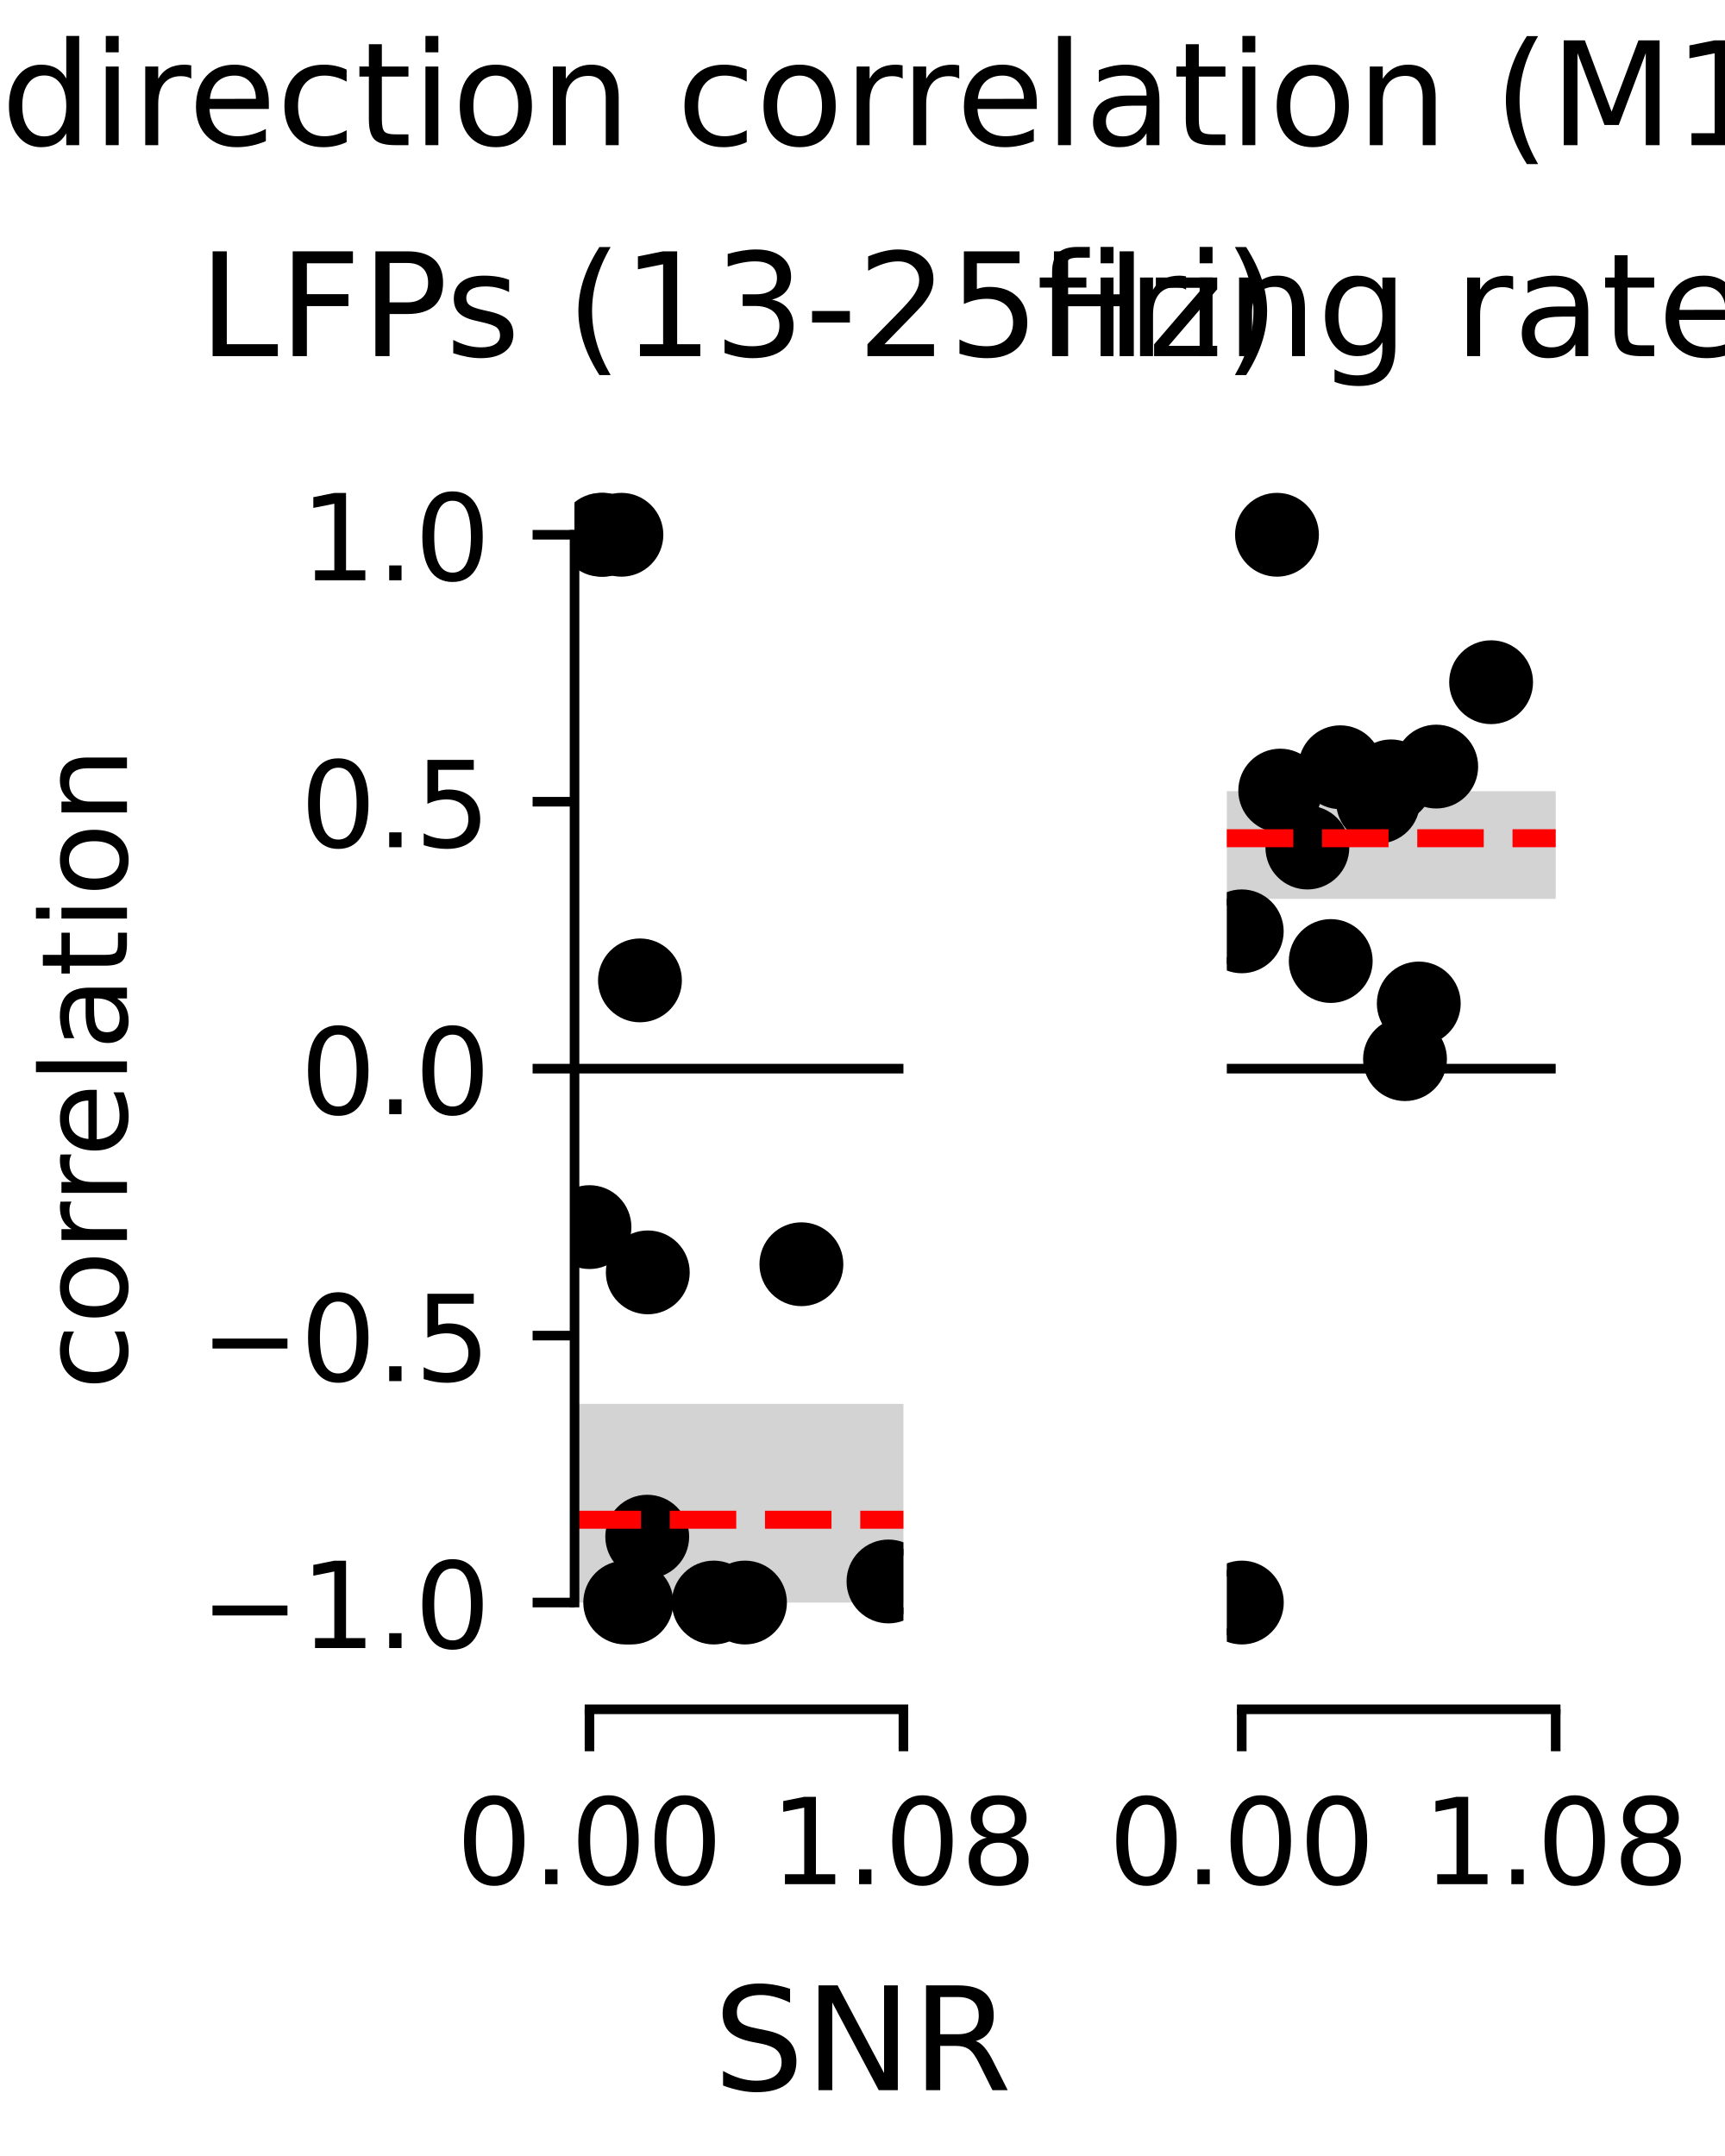
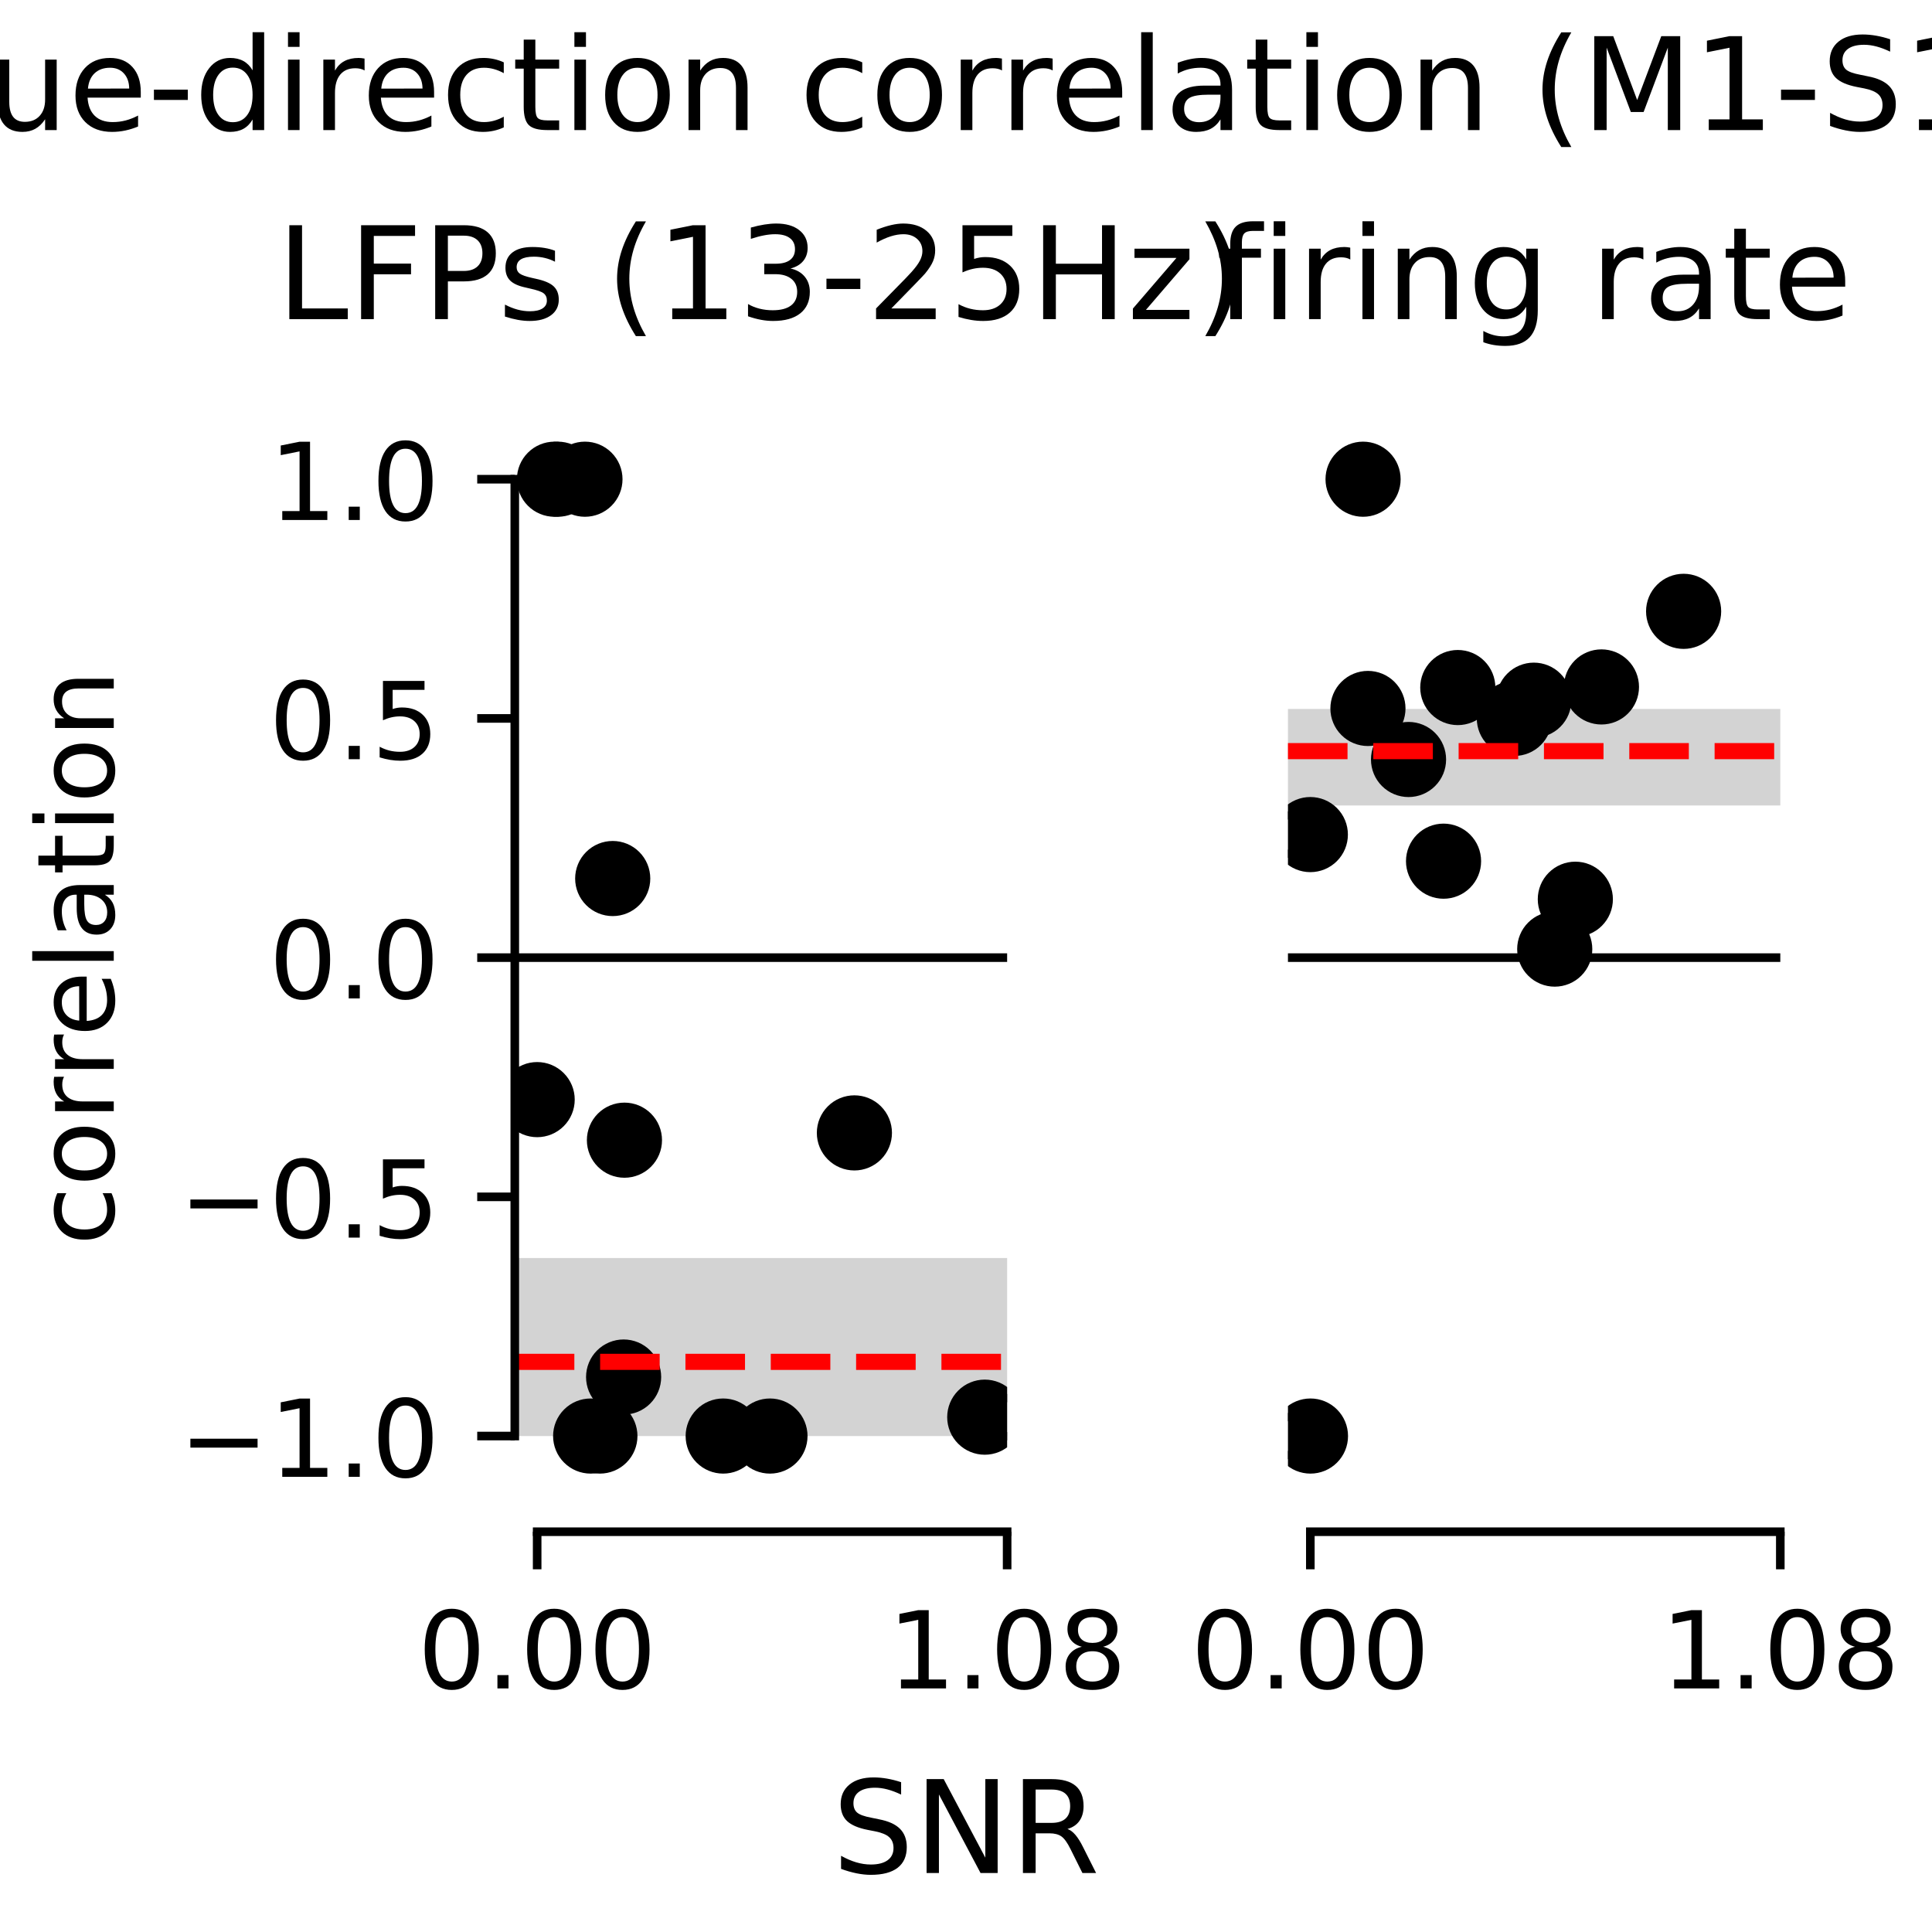
- <svg xmlns="http://www.w3.org/2000/svg" xmlns:xlink="http://www.w3.org/1999/xlink" width="144pt" height="180pt" viewBox="0 0 144 180" version="1.1">
+ <svg xmlns="http://www.w3.org/2000/svg" xmlns:xlink="http://www.w3.org/1999/xlink" width="180pt" height="180pt" viewBox="0 0 180 180" version="1.1">
  <defs>
    <style type="text/css">*{stroke-linejoin: round; stroke-linecap: butt}</style>
  </defs>
  <g id="figure_1">
    <g id="patch_1">
-       <path d="M 0 180  L 144 180  L 144 0  L 0 0  z " style="fill: #ffffff" />
+       <path d="M 0 180  L 180 180  L 180 0  L 0 0  z " style="fill: #ffffff" />
    </g>
    <g id="axes_1">
      <g id="patch_2">
-         <path d="M 47.961 142.707  L 75.417 142.707  L 75.417 35.733  L 47.961 35.733  z " style="fill: #ffffff" />
+         <path d="M 47.961 142.707  L 93.832 142.707  L 93.832 35.733  L 47.961 35.733  z " style="fill: #ffffff" />
      </g>
      <g id="patch_3">
-         <path d="M 47.961 133.793  L 75.417 133.793  L 75.417 117.205  L 47.961 117.205  z " clip-path="url(#p6086c136e0)" style="fill: #d3d3d3" />
+         <path d="M 47.961 133.793  L 93.832 133.793  L 93.832 117.205  L 47.961 117.205  z " clip-path="url(#pb1e253ffc5)" style="fill: #d3d3d3" />
      </g>
      <g id="PathCollection_1">
        <defs>
-           <path id="m9aa64bd8f4" d="M 0 3  C 0.796 3 1.559 2.684 2.121 2.121  C 2.684 1.559 3 0.796 3 0  C 3 -0.796 2.684 -1.559 2.121 -2.121  C 1.559 -2.684 0.796 -3 0 -3  C -0.796 -3 -1.559 -2.684 -2.121 -2.121  C -2.684 -1.559 -3 -0.796 -3 0  C -3 0.796 -2.684 1.559 -2.121 2.121  C -1.559 2.684 -0.796 3 0 3  z " style="stroke: #000000" />
+           <path id="mc63f146229" d="M 0 3  C 0.796 3 1.559 2.684 2.121 2.121  C 2.684 1.559 3 0.796 3 0  C 3 -0.796 2.684 -1.559 2.121 -2.121  C 1.559 -2.684 0.796 -3 0 -3  C -0.796 -3 -1.559 -2.684 -2.121 -2.121  C -2.684 -1.559 -3 -0.796 -3 0  C -3 0.796 -2.684 1.559 -2.121 2.121  C -1.559 2.684 -0.796 3 0 3  z " style="stroke: #000000" />
        </defs>
-         <g clip-path="url(#p6086c136e0)">
-           <use xlink:href="#m9aa64bd8f4" x="59.583" y="133.793" style="stroke: #000000" />
-           <use xlink:href="#m9aa64bd8f4" x="74.169" y="132.034" style="stroke: #000000" />
-           <use xlink:href="#m9aa64bd8f4" x="54.03" y="128.295" style="stroke: #000000" />
-           <use xlink:href="#m9aa64bd8f4" x="62.191" y="133.793" style="stroke: #000000" />
-           <use xlink:href="#m9aa64bd8f4" x="66.899" y="105.549" style="stroke: #000000" />
-           <use xlink:href="#m9aa64bd8f4" x="50.175" y="44.647" style="stroke: #000000" />
-           <use xlink:href="#m9aa64bd8f4" x="49.209" y="102.449" style="stroke: #000000" />
-           <use xlink:href="#m9aa64bd8f4" x="52.192" y="133.793" style="stroke: #000000" />
-           <use xlink:href="#m9aa64bd8f4" x="50.362" y="44.647" style="stroke: #000000" />
-           <use xlink:href="#m9aa64bd8f4" x="51.874" y="44.647" style="stroke: #000000" />
-           <use xlink:href="#m9aa64bd8f4" x="54.076" y="106.228" style="stroke: #000000" />
-           <use xlink:href="#m9aa64bd8f4" x="53.422" y="81.851" style="stroke: #000000" />
-           <use xlink:href="#m9aa64bd8f4" x="52.707" y="133.793" style="stroke: #000000" />
+         <g clip-path="url(#pb1e253ffc5)">
+           <use xlink:href="#mc63f146229" x="67.378" y="133.793" style="stroke: #000000" />
+           <use xlink:href="#mc63f146229" x="91.747" y="132.034" style="stroke: #000000" />
+           <use xlink:href="#mc63f146229" x="58.101" y="128.295" style="stroke: #000000" />
+           <use xlink:href="#mc63f146229" x="71.736" y="133.793" style="stroke: #000000" />
+           <use xlink:href="#mc63f146229" x="79.602" y="105.549" style="stroke: #000000" />
+           <use xlink:href="#mc63f146229" x="51.66" y="44.647" style="stroke: #000000" />
+           <use xlink:href="#mc63f146229" x="50.046" y="102.449" style="stroke: #000000" />
+           <use xlink:href="#mc63f146229" x="55.03" y="133.793" style="stroke: #000000" />
+           <use xlink:href="#mc63f146229" x="51.972" y="44.647" style="stroke: #000000" />
+           <use xlink:href="#mc63f146229" x="54.499" y="44.647" style="stroke: #000000" />
+           <use xlink:href="#mc63f146229" x="58.178" y="106.228" style="stroke: #000000" />
+           <use xlink:href="#mc63f146229" x="57.085" y="81.851" style="stroke: #000000" />
+           <use xlink:href="#mc63f146229" x="55.89" y="133.793" style="stroke: #000000" />
        </g>
      </g>
      <g id="matplotlib.axis_1">
        <g id="xtick_1">
          <g id="line2d_1">
            <defs>
-               <path id="mcd885c4558" d="M 0 0  L 0 3.5  " style="stroke: #000000; stroke-width: 0.8" />
+               <path id="mc9e809ada5" d="M 0 0  L 0 3.5  " style="stroke: #000000; stroke-width: 0.8" />
            </defs>
            <g>
-               <use xlink:href="#mcd885c4558" x="49.209" y="142.707" style="stroke: #000000; stroke-width: 0.8" />
+               <use xlink:href="#mc9e809ada5" x="50.046" y="142.707" style="stroke: #000000; stroke-width: 0.8" />
            </g>
          </g>
          <g id="text_1">
-             <g transform="translate(38.07635 157.3058) scale(0.1 -0.1)">
+             <g transform="translate(38.91342 157.3058) scale(0.1 -0.1)">
              <defs>
                <path id="DejaVuSans-30" d="M 2034 4250  Q 1547 4250 1301 3770  Q 1056 3291 1056 2328  Q 1056 1369 1301 889  Q 1547 409 2034 409  Q 2525 409 2770 889  Q 3016 1369 3016 2328  Q 3016 3291 2770 3770  Q 2525 4250 2034 4250  z M 2034 4750  Q 2819 4750 3233 4129  Q 3647 3509 3647 2328  Q 3647 1150 3233 529  Q 2819 -91 2034 -91  Q 1250 -91 836 529  Q 422 1150 422 2328  Q 422 3509 836 4129  Q 1250 4750 2034 4750  z " transform="scale(0.015625)" />
                <path id="DejaVuSans-2e" d="M 684 794  L 1344 794  L 1344 0  L 684 0  L 684 794  z " transform="scale(0.015625)" />
              </defs>
              <use xlink:href="#DejaVuSans-30" />
              <use xlink:href="#DejaVuSans-2e" transform="translate(63.62305 0)" />
              <use xlink:href="#DejaVuSans-30" transform="translate(95.41016 0)" />
              <use xlink:href="#DejaVuSans-30" transform="translate(159.0332 0)" />
            </g>
          </g>
        </g>
        <g id="xtick_2">
          <g id="line2d_2">
            <g>
-               <use xlink:href="#mcd885c4558" x="75.417" y="142.707" style="stroke: #000000; stroke-width: 0.8" />
+               <use xlink:href="#mc9e809ada5" x="93.832" y="142.707" style="stroke: #000000; stroke-width: 0.8" />
            </g>
          </g>
          <g id="text_2">
-             <g transform="translate(64.28394 157.3058) scale(0.1 -0.1)">
+             <g transform="translate(82.69958 157.3058) scale(0.1 -0.1)">
              <defs>
                <path id="DejaVuSans-31" d="M 794 531  L 1825 531  L 1825 4091  L 703 3866  L 703 4441  L 1819 4666  L 2450 4666  L 2450 531  L 3481 531  L 3481 0  L 794 0  L 794 531  z " transform="scale(0.015625)" />
                <path id="DejaVuSans-38" d="M 2034 2216  Q 1584 2216 1326 1975  Q 1069 1734 1069 1313  Q 1069 891 1326 650  Q 1584 409 2034 409  Q 2484 409 2743 651  Q 3003 894 3003 1313  Q 3003 1734 2745 1975  Q 2488 2216 2034 2216  z M 1403 2484  Q 997 2584 770 2862  Q 544 3141 544 3541  Q 544 4100 942 4425  Q 1341 4750 2034 4750  Q 2731 4750 3128 4425  Q 3525 4100 3525 3541  Q 3525 3141 3298 2862  Q 3072 2584 2669 2484  Q 3125 2378 3379 2068  Q 3634 1759 3634 1313  Q 3634 634 3220 271  Q 2806 -91 2034 -91  Q 1263 -91 848 271  Q 434 634 434 1313  Q 434 1759 690 2068  Q 947 2378 1403 2484  z M 1172 3481  Q 1172 3119 1398 2916  Q 1625 2713 2034 2713  Q 2441 2713 2670 2916  Q 2900 3119 2900 3481  Q 2900 3844 2670 4047  Q 2441 4250 2034 4250  Q 1625 4250 1398 4047  Q 1172 3844 1172 3481  z " transform="scale(0.015625)" />
              </defs>
              <use xlink:href="#DejaVuSans-31" />
              <use xlink:href="#DejaVuSans-2e" transform="translate(63.62305 0)" />
              <use xlink:href="#DejaVuSans-30" transform="translate(95.41016 0)" />
              <use xlink:href="#DejaVuSans-38" transform="translate(159.0332 0)" />
            </g>
          </g>
        </g>
      </g>
      <g id="matplotlib.axis_2">
        <g id="ytick_1">
          <g id="line2d_3">
            <defs>
-               <path id="md8c15ab143" d="M 0 0  L -3.5 0  " style="stroke: #000000; stroke-width: 0.8" />
+               <path id="mb67d95659d" d="M 0 0  L -3.5 0  " style="stroke: #000000; stroke-width: 0.8" />
            </defs>
            <g>
-               <use xlink:href="#md8c15ab143" x="47.961" y="133.793" style="stroke: #000000; stroke-width: 0.8" />
+               <use xlink:href="#mb67d95659d" x="47.961" y="133.793" style="stroke: #000000; stroke-width: 0.8" />
            </g>
          </g>
          <g id="text_3">
            <g transform="translate(16.67836 137.5921) scale(0.1 -0.1)">
              <defs>
                <path id="DejaVuSans-2212" d="M 678 2272  L 4684 2272  L 4684 1741  L 678 1741  L 678 2272  z " transform="scale(0.015625)" />
              </defs>
              <use xlink:href="#DejaVuSans-2212" />
              <use xlink:href="#DejaVuSans-31" transform="translate(83.78906 0)" />
              <use xlink:href="#DejaVuSans-2e" transform="translate(147.4121 0)" />
              <use xlink:href="#DejaVuSans-30" transform="translate(179.1992 0)" />
            </g>
          </g>
        </g>
        <g id="ytick_2">
          <g id="line2d_4">
            <g>
-               <use xlink:href="#md8c15ab143" x="47.961" y="111.506" style="stroke: #000000; stroke-width: 0.8" />
+               <use xlink:href="#mb67d95659d" x="47.961" y="111.506" style="stroke: #000000; stroke-width: 0.8" />
            </g>
          </g>
          <g id="text_4">
            <g transform="translate(16.67836 115.3056) scale(0.1 -0.1)">
              <defs>
                <path id="DejaVuSans-35" d="M 691 4666  L 3169 4666  L 3169 4134  L 1269 4134  L 1269 2991  Q 1406 3038 1543 3061  Q 1681 3084 1819 3084  Q 2600 3084 3056 2656  Q 3513 2228 3513 1497  Q 3513 744 3044 326  Q 2575 -91 1722 -91  Q 1428 -91 1123 -41  Q 819 9 494 109  L 494 744  Q 775 591 1075 516  Q 1375 441 1709 441  Q 2250 441 2565 725  Q 2881 1009 2881 1497  Q 2881 1984 2565 2268  Q 2250 2553 1709 2553  Q 1456 2553 1204 2497  Q 953 2441 691 2322  L 691 4666  z " transform="scale(0.015625)" />
              </defs>
              <use xlink:href="#DejaVuSans-2212" />
              <use xlink:href="#DejaVuSans-30" transform="translate(83.78906 0)" />
              <use xlink:href="#DejaVuSans-2e" transform="translate(147.4121 0)" />
              <use xlink:href="#DejaVuSans-35" transform="translate(179.1992 0)" />
            </g>
          </g>
        </g>
        <g id="ytick_3">
          <g id="line2d_5">
            <g>
-               <use xlink:href="#md8c15ab143" x="47.961" y="89.22" style="stroke: #000000; stroke-width: 0.8" />
+               <use xlink:href="#mb67d95659d" x="47.961" y="89.22" style="stroke: #000000; stroke-width: 0.8" />
            </g>
          </g>
          <g id="text_5">
            <g transform="translate(25.05805 93.01922) scale(0.1 -0.1)">
              <use xlink:href="#DejaVuSans-30" />
              <use xlink:href="#DejaVuSans-2e" transform="translate(63.62305 0)" />
              <use xlink:href="#DejaVuSans-30" transform="translate(95.41016 0)" />
            </g>
          </g>
        </g>
        <g id="ytick_4">
          <g id="line2d_6">
            <g>
-               <use xlink:href="#md8c15ab143" x="47.961" y="66.934" style="stroke: #000000; stroke-width: 0.8" />
+               <use xlink:href="#mb67d95659d" x="47.961" y="66.934" style="stroke: #000000; stroke-width: 0.8" />
            </g>
          </g>
          <g id="text_6">
            <g transform="translate(25.05805 70.7328) scale(0.1 -0.1)">
              <use xlink:href="#DejaVuSans-30" />
              <use xlink:href="#DejaVuSans-2e" transform="translate(63.62305 0)" />
              <use xlink:href="#DejaVuSans-35" transform="translate(95.41016 0)" />
            </g>
          </g>
        </g>
        <g id="ytick_5">
          <g id="line2d_7">
            <g>
-               <use xlink:href="#md8c15ab143" x="47.961" y="44.647" style="stroke: #000000; stroke-width: 0.8" />
+               <use xlink:href="#mb67d95659d" x="47.961" y="44.647" style="stroke: #000000; stroke-width: 0.8" />
            </g>
          </g>
          <g id="text_7">
            <g transform="translate(25.05805 48.44638) scale(0.1 -0.1)">
              <use xlink:href="#DejaVuSans-31" />
              <use xlink:href="#DejaVuSans-2e" transform="translate(63.62305 0)" />
              <use xlink:href="#DejaVuSans-30" transform="translate(95.41016 0)" />
            </g>
          </g>
        </g>
        <g id="text_8">
          <g transform="translate(10.59868 116.0466) rotate(-90) scale(0.1 -0.1)">
            <defs>
              <path id="DejaVuSans-63" d="M 3122 3366  L 3122 2828  Q 2878 2963 2633 3030  Q 2388 3097 2138 3097  Q 1578 3097 1268 2742  Q 959 2388 959 1747  Q 959 1106 1268 751  Q 1578 397 2138 397  Q 2388 397 2633 464  Q 2878 531 3122 666  L 3122 134  Q 2881 22 2623 -34  Q 2366 -91 2075 -91  Q 1284 -91 818 406  Q 353 903 353 1747  Q 353 2603 823 3093  Q 1294 3584 2113 3584  Q 2378 3584 2631 3529  Q 2884 3475 3122 3366  z " transform="scale(0.015625)" />
              <path id="DejaVuSans-6f" d="M 1959 3097  Q 1497 3097 1228 2736  Q 959 2375 959 1747  Q 959 1119 1226 758  Q 1494 397 1959 397  Q 2419 397 2687 759  Q 2956 1122 2956 1747  Q 2956 2369 2687 2733  Q 2419 3097 1959 3097  z M 1959 3584  Q 2709 3584 3137 3096  Q 3566 2609 3566 1747  Q 3566 888 3137 398  Q 2709 -91 1959 -91  Q 1206 -91 779 398  Q 353 888 353 1747  Q 353 2609 779 3096  Q 1206 3584 1959 3584  z " transform="scale(0.015625)" />
              <path id="DejaVuSans-72" d="M 2631 2963  Q 2534 3019 2420 3045  Q 2306 3072 2169 3072  Q 1681 3072 1420 2755  Q 1159 2438 1159 1844  L 1159 0  L 581 0  L 581 3500  L 1159 3500  L 1159 2956  Q 1341 3275 1631 3429  Q 1922 3584 2338 3584  Q 2397 3584 2469 3576  Q 2541 3569 2628 3553  L 2631 2963  z " transform="scale(0.015625)" />
              <path id="DejaVuSans-65" d="M 3597 1894  L 3597 1613  L 953 1613  Q 991 1019 1311 708  Q 1631 397 2203 397  Q 2534 397 2845 478  Q 3156 559 3463 722  L 3463 178  Q 3153 47 2828 -22  Q 2503 -91 2169 -91  Q 1331 -91 842 396  Q 353 884 353 1716  Q 353 2575 817 3079  Q 1281 3584 2069 3584  Q 2775 3584 3186 3129  Q 3597 2675 3597 1894  z M 3022 2063  Q 3016 2534 2758 2815  Q 2500 3097 2075 3097  Q 1594 3097 1305 2825  Q 1016 2553 972 2059  L 3022 2063  z " transform="scale(0.015625)" />
              <path id="DejaVuSans-6c" d="M 603 4863  L 1178 4863  L 1178 0  L 603 0  L 603 4863  z " transform="scale(0.015625)" />
              <path id="DejaVuSans-61" d="M 2194 1759  Q 1497 1759 1228 1600  Q 959 1441 959 1056  Q 959 750 1161 570  Q 1363 391 1709 391  Q 2188 391 2477 730  Q 2766 1069 2766 1631  L 2766 1759  L 2194 1759  z M 3341 1997  L 3341 0  L 2766 0  L 2766 531  Q 2569 213 2275 61  Q 1981 -91 1556 -91  Q 1019 -91 701 211  Q 384 513 384 1019  Q 384 1609 779 1909  Q 1175 2209 1959 2209  L 2766 2209  L 2766 2266  Q 2766 2663 2505 2880  Q 2244 3097 1772 3097  Q 1472 3097 1187 3025  Q 903 2953 641 2809  L 641 3341  Q 956 3463 1253 3523  Q 1550 3584 1831 3584  Q 2591 3584 2966 3190  Q 3341 2797 3341 1997  z " transform="scale(0.015625)" />
              <path id="DejaVuSans-74" d="M 1172 4494  L 1172 3500  L 2356 3500  L 2356 3053  L 1172 3053  L 1172 1153  Q 1172 725 1289 603  Q 1406 481 1766 481  L 2356 481  L 2356 0  L 1766 0  Q 1100 0 847 248  Q 594 497 594 1153  L 594 3053  L 172 3053  L 172 3500  L 594 3500  L 594 4494  L 1172 4494  z " transform="scale(0.015625)" />
              <path id="DejaVuSans-69" d="M 603 3500  L 1178 3500  L 1178 0  L 603 0  L 603 3500  z M 603 4863  L 1178 4863  L 1178 4134  L 603 4134  L 603 4863  z " transform="scale(0.015625)" />
              <path id="DejaVuSans-6e" d="M 3513 2113  L 3513 0  L 2938 0  L 2938 2094  Q 2938 2591 2744 2837  Q 2550 3084 2163 3084  Q 1697 3084 1428 2787  Q 1159 2491 1159 1978  L 1159 0  L 581 0  L 581 3500  L 1159 3500  L 1159 2956  Q 1366 3272 1645 3428  Q 1925 3584 2291 3584  Q 2894 3584 3203 3211  Q 3513 2838 3513 2113  z " transform="scale(0.015625)" />
            </defs>
            <use xlink:href="#DejaVuSans-63" />
            <use xlink:href="#DejaVuSans-6f" transform="translate(54.98047 0)" />
            <use xlink:href="#DejaVuSans-72" transform="translate(116.1621 0)" />
            <use xlink:href="#DejaVuSans-72" transform="translate(155.5254 0)" />
            <use xlink:href="#DejaVuSans-65" transform="translate(194.3887 0)" />
            <use xlink:href="#DejaVuSans-6c" transform="translate(255.9121 0)" />
            <use xlink:href="#DejaVuSans-61" transform="translate(283.6953 0)" />
            <use xlink:href="#DejaVuSans-74" transform="translate(344.9746 0)" />
            <use xlink:href="#DejaVuSans-69" transform="translate(384.1836 0)" />
            <use xlink:href="#DejaVuSans-6f" transform="translate(411.9668 0)" />
            <use xlink:href="#DejaVuSans-6e" transform="translate(473.1484 0)" />
          </g>
        </g>
      </g>
      <g id="line2d_8">
-         <path d="M 47.961 126.881  L 75.417 126.881  " clip-path="url(#p6086c136e0)" style="fill: none; stroke-dasharray: 5.55,2.4; stroke-dashoffset: 0; stroke: #ff0000; stroke-width: 1.5" />
+         <path d="M 47.961 126.881  L 93.832 126.881  " clip-path="url(#pb1e253ffc5)" style="fill: none; stroke-dasharray: 5.55,2.4; stroke-dashoffset: 0; stroke: #ff0000; stroke-width: 1.5" />
      </g>
      <g id="line2d_9">
-         <path d="M 47.961 89.22  L 75.417 89.22  " clip-path="url(#p6086c136e0)" style="fill: none; stroke: #000000; stroke-width: 0.8; stroke-linecap: square" />
+         <path d="M 47.961 89.22  L 93.832 89.22  " clip-path="url(#pb1e253ffc5)" style="fill: none; stroke: #000000; stroke-width: 0.8; stroke-linecap: square" />
      </g>
      <g id="patch_4">
        <path d="M 47.961 133.793  L 47.961 44.647  " style="fill: none; stroke: #000000; stroke-width: 0.8; stroke-linejoin: miter; stroke-linecap: square" />
      </g>
      <g id="patch_5">
-         <path d="M 49.209 142.707  L 75.417 142.707  " style="fill: none; stroke: #000000; stroke-width: 0.8; stroke-linejoin: miter; stroke-linecap: square" />
+         <path d="M 50.046 142.707  L 93.832 142.707  " style="fill: none; stroke: #000000; stroke-width: 0.8; stroke-linejoin: miter; stroke-linecap: square" />
      </g>
      <g id="text_9">
-         <g transform="translate(16.57178 29.73259) scale(0.12 -0.12)">
+         <g transform="translate(25.7796 29.73259) scale(0.12 -0.12)">
          <defs>
            <path id="DejaVuSans-4c" d="M 628 4666  L 1259 4666  L 1259 531  L 3531 531  L 3531 0  L 628 0  L 628 4666  z " transform="scale(0.015625)" />
            <path id="DejaVuSans-46" d="M 628 4666  L 3309 4666  L 3309 4134  L 1259 4134  L 1259 2759  L 3109 2759  L 3109 2228  L 1259 2228  L 1259 0  L 628 0  L 628 4666  z " transform="scale(0.015625)" />
            <path id="DejaVuSans-50" d="M 1259 4147  L 1259 2394  L 2053 2394  Q 2494 2394 2734 2622  Q 2975 2850 2975 3272  Q 2975 3691 2734 3919  Q 2494 4147 2053 4147  L 1259 4147  z M 628 4666  L 2053 4666  Q 2838 4666 3239 4311  Q 3641 3956 3641 3272  Q 3641 2581 3239 2228  Q 2838 1875 2053 1875  L 1259 1875  L 1259 0  L 628 0  L 628 4666  z " transform="scale(0.015625)" />
            <path id="DejaVuSans-73" d="M 2834 3397  L 2834 2853  Q 2591 2978 2328 3040  Q 2066 3103 1784 3103  Q 1356 3103 1142 2972  Q 928 2841 928 2578  Q 928 2378 1081 2264  Q 1234 2150 1697 2047  L 1894 2003  Q 2506 1872 2764 1633  Q 3022 1394 3022 966  Q 3022 478 2636 193  Q 2250 -91 1575 -91  Q 1294 -91 989 -36  Q 684 19 347 128  L 347 722  Q 666 556 975 473  Q 1284 391 1588 391  Q 1994 391 2212 530  Q 2431 669 2431 922  Q 2431 1156 2273 1281  Q 2116 1406 1581 1522  L 1381 1569  Q 847 1681 609 1914  Q 372 2147 372 2553  Q 372 3047 722 3315  Q 1072 3584 1716 3584  Q 2034 3584 2315 3537  Q 2597 3491 2834 3397  z " transform="scale(0.015625)" />
            <path id="DejaVuSans-20" transform="scale(0.015625)" />
            <path id="DejaVuSans-28" d="M 1984 4856  Q 1566 4138 1362 3434  Q 1159 2731 1159 2009  Q 1159 1288 1364 580  Q 1569 -128 1984 -844  L 1484 -844  Q 1016 -109 783 600  Q 550 1309 550 2009  Q 550 2706 781 3412  Q 1013 4119 1484 4856  L 1984 4856  z " transform="scale(0.015625)" />
            <path id="DejaVuSans-33" d="M 2597 2516  Q 3050 2419 3304 2112  Q 3559 1806 3559 1356  Q 3559 666 3084 287  Q 2609 -91 1734 -91  Q 1441 -91 1130 -33  Q 819 25 488 141  L 488 750  Q 750 597 1062 519  Q 1375 441 1716 441  Q 2309 441 2620 675  Q 2931 909 2931 1356  Q 2931 1769 2642 2001  Q 2353 2234 1838 2234  L 1294 2234  L 1294 2753  L 1863 2753  Q 2328 2753 2575 2939  Q 2822 3125 2822 3475  Q 2822 3834 2567 4026  Q 2313 4219 1838 4219  Q 1578 4219 1281 4162  Q 984 4106 628 3988  L 628 4550  Q 988 4650 1302 4700  Q 1616 4750 1894 4750  Q 2613 4750 3031 4423  Q 3450 4097 3450 3541  Q 3450 3153 3228 2886  Q 3006 2619 2597 2516  z " transform="scale(0.015625)" />
            <path id="DejaVuSans-2d" d="M 313 2009  L 1997 2009  L 1997 1497  L 313 1497  L 313 2009  z " transform="scale(0.015625)" />
            <path id="DejaVuSans-32" d="M 1228 531  L 3431 531  L 3431 0  L 469 0  L 469 531  Q 828 903 1448 1529  Q 2069 2156 2228 2338  Q 2531 2678 2651 2914  Q 2772 3150 2772 3378  Q 2772 3750 2511 3984  Q 2250 4219 1831 4219  Q 1534 4219 1204 4116  Q 875 4013 500 3803  L 500 4441  Q 881 4594 1212 4672  Q 1544 4750 1819 4750  Q 2544 4750 2975 4387  Q 3406 4025 3406 3419  Q 3406 3131 3298 2873  Q 3191 2616 2906 2266  Q 2828 2175 2409 1742  Q 1991 1309 1228 531  z " transform="scale(0.015625)" />
            <path id="DejaVuSans-48" d="M 628 4666  L 1259 4666  L 1259 2753  L 3553 2753  L 3553 4666  L 4184 4666  L 4184 0  L 3553 0  L 3553 2222  L 1259 2222  L 1259 0  L 628 0  L 628 4666  z " transform="scale(0.015625)" />
            <path id="DejaVuSans-7a" d="M 353 3500  L 3084 3500  L 3084 2975  L 922 459  L 3084 459  L 3084 0  L 275 0  L 275 525  L 2438 3041  L 353 3041  L 353 3500  z " transform="scale(0.015625)" />
            <path id="DejaVuSans-29" d="M 513 4856  L 1013 4856  Q 1481 4119 1714 3412  Q 1947 2706 1947 2009  Q 1947 1309 1714 600  Q 1481 -109 1013 -844  L 513 -844  Q 928 -128 1133 580  Q 1338 1288 1338 2009  Q 1338 2731 1133 3434  Q 928 4138 513 4856  z " transform="scale(0.015625)" />
          </defs>
          <use xlink:href="#DejaVuSans-4c" />
          <use xlink:href="#DejaVuSans-46" transform="translate(55.71289 0)" />
          <use xlink:href="#DejaVuSans-50" transform="translate(113.2324 0)" />
          <use xlink:href="#DejaVuSans-73" transform="translate(171.7852 0)" />
          <use xlink:href="#DejaVuSans-20" transform="translate(223.8848 0)" />
          <use xlink:href="#DejaVuSans-28" transform="translate(255.6719 0)" />
          <use xlink:href="#DejaVuSans-31" transform="translate(294.6855 0)" />
          <use xlink:href="#DejaVuSans-33" transform="translate(358.3086 0)" />
          <use xlink:href="#DejaVuSans-2d" transform="translate(421.9316 0)" />
          <use xlink:href="#DejaVuSans-32" transform="translate(458.0156 0)" />
          <use xlink:href="#DejaVuSans-35" transform="translate(521.6387 0)" />
          <use xlink:href="#DejaVuSans-48" transform="translate(585.2617 0)" />
          <use xlink:href="#DejaVuSans-7a" transform="translate(660.457 0)" />
          <use xlink:href="#DejaVuSans-29" transform="translate(712.9473 0)" />
        </g>
      </g>
    </g>
    <g id="axes_2">
      <g id="patch_6">
-         <path d="M 102.411 142.707  L 129.867 142.707  L 129.867 35.733  L 102.411 35.733  z " style="fill: #ffffff" />
+         <path d="M 119.996 142.707  L 165.867 142.707  L 165.867 35.733  L 119.996 35.733  z " style="fill: #ffffff" />
      </g>
      <g id="patch_7">
-         <path d="M 102.411 75.043  L 129.867 75.043  L 129.867 66.054  L 102.411 66.054  z " clip-path="url(#pc2bed495d8)" style="fill: #d3d3d3" />
+         <path d="M 119.996 75.043  L 165.867 75.043  L 165.867 66.054  L 119.996 66.054  z " clip-path="url(#pec80e05ced)" style="fill: #d3d3d3" />
      </g>
      <g id="PathCollection_2">
-         <g clip-path="url(#pc2bed495d8)">
-           <use xlink:href="#m9aa64bd8f4" x="118.437" y="83.779" style="stroke: #000000" />
-           <use xlink:href="#m9aa64bd8f4" x="117.288" y="88.426" style="stroke: #000000" />
-           <use xlink:href="#m9aa64bd8f4" x="111.882" y="64.057" style="stroke: #000000" />
-           <use xlink:href="#m9aa64bd8f4" x="106.872" y="66.006" style="stroke: #000000" />
-           <use xlink:href="#m9aa64bd8f4" x="109.136" y="70.76" style="stroke: #000000" />
-           <use xlink:href="#m9aa64bd8f4" x="103.667" y="133.793" style="stroke: #000000" />
-           <use xlink:href="#m9aa64bd8f4" x="106.6" y="44.647" style="stroke: #000000" />
-           <use xlink:href="#m9aa64bd8f4" x="103.659" y="77.756" style="stroke: #000000" />
-           <use xlink:href="#m9aa64bd8f4" x="119.893" y="64" style="stroke: #000000" />
-           <use xlink:href="#m9aa64bd8f4" x="115.036" y="66.931" style="stroke: #000000" />
-           <use xlink:href="#m9aa64bd8f4" x="111.088" y="80.234" style="stroke: #000000" />
-           <use xlink:href="#m9aa64bd8f4" x="116.123" y="65.235" style="stroke: #000000" />
-           <use xlink:href="#m9aa64bd8f4" x="124.475" y="56.957" style="stroke: #000000" />
+         <g clip-path="url(#pec80e05ced)">
+           <use xlink:href="#mc63f146229" x="146.77" y="83.779" style="stroke: #000000" />
+           <use xlink:href="#mc63f146229" x="144.851" y="88.426" style="stroke: #000000" />
+           <use xlink:href="#mc63f146229" x="135.819" y="64.057" style="stroke: #000000" />
+           <use xlink:href="#mc63f146229" x="127.448" y="66.006" style="stroke: #000000" />
+           <use xlink:href="#mc63f146229" x="131.23" y="70.76" style="stroke: #000000" />
+           <use xlink:href="#mc63f146229" x="122.093" y="133.793" style="stroke: #000000" />
+           <use xlink:href="#mc63f146229" x="126.994" y="44.647" style="stroke: #000000" />
+           <use xlink:href="#mc63f146229" x="122.081" y="77.756" style="stroke: #000000" />
+           <use xlink:href="#mc63f146229" x="149.203" y="64" style="stroke: #000000" />
+           <use xlink:href="#mc63f146229" x="141.088" y="66.931" style="stroke: #000000" />
+           <use xlink:href="#mc63f146229" x="134.492" y="80.234" style="stroke: #000000" />
+           <use xlink:href="#mc63f146229" x="142.905" y="65.235" style="stroke: #000000" />
+           <use xlink:href="#mc63f146229" x="156.859" y="56.957" style="stroke: #000000" />
        </g>
      </g>
      <g id="matplotlib.axis_3">
        <g id="xtick_3">
          <g id="line2d_10">
            <g>
-               <use xlink:href="#mcd885c4558" x="103.659" y="142.707" style="stroke: #000000; stroke-width: 0.8" />
+               <use xlink:href="#mc9e809ada5" x="122.081" y="142.707" style="stroke: #000000; stroke-width: 0.8" />
            </g>
          </g>
          <g id="text_10">
-             <g transform="translate(92.52654 157.3058) scale(0.1 -0.1)">
+             <g transform="translate(110.948 157.3058) scale(0.1 -0.1)">
              <use xlink:href="#DejaVuSans-30" />
              <use xlink:href="#DejaVuSans-2e" transform="translate(63.62305 0)" />
              <use xlink:href="#DejaVuSans-30" transform="translate(95.41016 0)" />
              <use xlink:href="#DejaVuSans-30" transform="translate(159.0332 0)" />
            </g>
          </g>
        </g>
        <g id="xtick_4">
          <g id="line2d_11">
            <g>
-               <use xlink:href="#mcd885c4558" x="129.867" y="142.707" style="stroke: #000000; stroke-width: 0.8" />
+               <use xlink:href="#mc9e809ada5" x="165.867" y="142.707" style="stroke: #000000; stroke-width: 0.8" />
            </g>
          </g>
          <g id="text_11">
-             <g transform="translate(118.7341 157.3058) scale(0.1 -0.1)">
+             <g transform="translate(154.7341 157.3058) scale(0.1 -0.1)">
              <use xlink:href="#DejaVuSans-31" />
              <use xlink:href="#DejaVuSans-2e" transform="translate(63.62305 0)" />
              <use xlink:href="#DejaVuSans-30" transform="translate(95.41016 0)" />
              <use xlink:href="#DejaVuSans-38" transform="translate(159.0332 0)" />
            </g>
          </g>
        </g>
      </g>
      <g id="matplotlib.axis_4">
        <g id="ytick_6" />
        <g id="ytick_7" />
        <g id="ytick_8" />
        <g id="ytick_9" />
        <g id="ytick_10" />
      </g>
      <g id="line2d_12">
-         <path d="M 102.411 69.982  L 129.867 69.982  " clip-path="url(#pc2bed495d8)" style="fill: none; stroke-dasharray: 5.55,2.4; stroke-dashoffset: 0; stroke: #ff0000; stroke-width: 1.5" />
+         <path d="M 119.996 69.982  L 165.867 69.982  " clip-path="url(#pec80e05ced)" style="fill: none; stroke-dasharray: 5.55,2.4; stroke-dashoffset: 0; stroke: #ff0000; stroke-width: 1.5" />
      </g>
      <g id="line2d_13">
-         <path d="M 102.411 89.22  L 129.867 89.22  " clip-path="url(#pc2bed495d8)" style="fill: none; stroke: #000000; stroke-width: 0.8; stroke-linecap: square" />
+         <path d="M 119.996 89.22  L 165.867 89.22  " clip-path="url(#pec80e05ced)" style="fill: none; stroke: #000000; stroke-width: 0.8; stroke-linecap: square" />
      </g>
      <g id="patch_8">
-         <path d="M 103.659 142.707  L 129.867 142.707  " style="fill: none; stroke: #000000; stroke-width: 0.8; stroke-linejoin: miter; stroke-linecap: square" />
+         <path d="M 122.081 142.707  L 165.867 142.707  " style="fill: none; stroke: #000000; stroke-width: 0.8; stroke-linejoin: miter; stroke-linecap: square" />
      </g>
      <g id="text_12">
-         <g transform="translate(86.52072 29.73259) scale(0.12 -0.12)">
+         <g transform="translate(113.3129 29.73259) scale(0.12 -0.12)">
          <defs>
            <path id="DejaVuSans-66" d="M 2375 4863  L 2375 4384  L 1825 4384  Q 1516 4384 1395 4259  Q 1275 4134 1275 3809  L 1275 3500  L 2222 3500  L 2222 3053  L 1275 3053  L 1275 0  L 697 0  L 697 3053  L 147 3053  L 147 3500  L 697 3500  L 697 3744  Q 697 4328 969 4595  Q 1241 4863 1831 4863  L 2375 4863  z " transform="scale(0.015625)" />
            <path id="DejaVuSans-67" d="M 2906 1791  Q 2906 2416 2648 2759  Q 2391 3103 1925 3103  Q 1463 3103 1205 2759  Q 947 2416 947 1791  Q 947 1169 1205 825  Q 1463 481 1925 481  Q 2391 481 2648 825  Q 2906 1169 2906 1791  z M 3481 434  Q 3481 -459 3084 -895  Q 2688 -1331 1869 -1331  Q 1566 -1331 1297 -1286  Q 1028 -1241 775 -1147  L 775 -588  Q 1028 -725 1275 -790  Q 1522 -856 1778 -856  Q 2344 -856 2625 -561  Q 2906 -266 2906 331  L 2906 616  Q 2728 306 2450 153  Q 2172 0 1784 0  Q 1141 0 747 490  Q 353 981 353 1791  Q 353 2603 747 3093  Q 1141 3584 1784 3584  Q 2172 3584 2450 3431  Q 2728 3278 2906 2969  L 2906 3500  L 3481 3500  L 3481 434  z " transform="scale(0.015625)" />
          </defs>
          <use xlink:href="#DejaVuSans-66" />
          <use xlink:href="#DejaVuSans-69" transform="translate(35.20508 0)" />
          <use xlink:href="#DejaVuSans-72" transform="translate(62.98828 0)" />
          <use xlink:href="#DejaVuSans-69" transform="translate(104.1016 0)" />
          <use xlink:href="#DejaVuSans-6e" transform="translate(131.8848 0)" />
          <use xlink:href="#DejaVuSans-67" transform="translate(195.2637 0)" />
          <use xlink:href="#DejaVuSans-20" transform="translate(258.7402 0)" />
          <use xlink:href="#DejaVuSans-72" transform="translate(290.5273 0)" />
          <use xlink:href="#DejaVuSans-61" transform="translate(331.6406 0)" />
          <use xlink:href="#DejaVuSans-74" transform="translate(392.9199 0)" />
          <use xlink:href="#DejaVuSans-65" transform="translate(432.1289 0)" />
        </g>
      </g>
    </g>
    <g id="text_13">
-       <g transform="translate(59.53312 174.5041) scale(0.12 -0.12)">
+       <g transform="translate(77.53312 174.5041) scale(0.12 -0.12)">
        <defs>
          <path id="DejaVuSans-53" d="M 3425 4513  L 3425 3897  Q 3066 4069 2747 4153  Q 2428 4238 2131 4238  Q 1616 4238 1336 4038  Q 1056 3838 1056 3469  Q 1056 3159 1242 3001  Q 1428 2844 1947 2747  L 2328 2669  Q 3034 2534 3370 2195  Q 3706 1856 3706 1288  Q 3706 609 3251 259  Q 2797 -91 1919 -91  Q 1588 -91 1214 -16  Q 841 59 441 206  L 441 856  Q 825 641 1194 531  Q 1563 422 1919 422  Q 2459 422 2753 634  Q 3047 847 3047 1241  Q 3047 1584 2836 1778  Q 2625 1972 2144 2069  L 1759 2144  Q 1053 2284 737 2584  Q 422 2884 422 3419  Q 422 4038 858 4394  Q 1294 4750 2059 4750  Q 2388 4750 2728 4690  Q 3069 4631 3425 4513  z " transform="scale(0.015625)" />
          <path id="DejaVuSans-4e" d="M 628 4666  L 1478 4666  L 3547 763  L 3547 4666  L 4159 4666  L 4159 0  L 3309 0  L 1241 3903  L 1241 0  L 628 0  L 628 4666  z " transform="scale(0.015625)" />
          <path id="DejaVuSans-52" d="M 2841 2188  Q 3044 2119 3236 1894  Q 3428 1669 3622 1275  L 4263 0  L 3584 0  L 2988 1197  Q 2756 1666 2539 1819  Q 2322 1972 1947 1972  L 1259 1972  L 1259 0  L 628 0  L 628 4666  L 2053 4666  Q 2853 4666 3247 4331  Q 3641 3997 3641 3322  Q 3641 2881 3436 2590  Q 3231 2300 2841 2188  z M 1259 4147  L 1259 2491  L 2053 2491  Q 2509 2491 2742 2702  Q 2975 2913 2975 3322  Q 2975 3731 2742 3939  Q 2509 4147 2053 4147  L 1259 4147  z " transform="scale(0.015625)" />
        </defs>
        <use xlink:href="#DejaVuSans-53" />
        <use xlink:href="#DejaVuSans-4e" transform="translate(63.47656 0)" />
        <use xlink:href="#DejaVuSans-52" transform="translate(138.2812 0)" />
      </g>
    </g>
    <g id="text_14">
-       <g transform="translate(-27.61313 12.11837) scale(0.12 -0.12)">
+       <g transform="translate(-9.613125 12.11837) scale(0.12 -0.12)">
        <defs>
          <path id="DejaVuSans-43" d="M 4122 4306  L 4122 3641  Q 3803 3938 3442 4084  Q 3081 4231 2675 4231  Q 1875 4231 1450 3742  Q 1025 3253 1025 2328  Q 1025 1406 1450 917  Q 1875 428 2675 428  Q 3081 428 3442 575  Q 3803 722 4122 1019  L 4122 359  Q 3791 134 3420 21  Q 3050 -91 2638 -91  Q 1578 -91 968 557  Q 359 1206 359 2328  Q 359 3453 968 4101  Q 1578 4750 2638 4750  Q 3056 4750 3426 4639  Q 3797 4528 4122 4306  z " transform="scale(0.015625)" />
          <path id="DejaVuSans-75" d="M 544 1381  L 544 3500  L 1119 3500  L 1119 1403  Q 1119 906 1312 657  Q 1506 409 1894 409  Q 2359 409 2629 706  Q 2900 1003 2900 1516  L 2900 3500  L 3475 3500  L 3475 0  L 2900 0  L 2900 538  Q 2691 219 2414 64  Q 2138 -91 1772 -91  Q 1169 -91 856 284  Q 544 659 544 1381  z M 1991 3584  L 1991 3584  z " transform="scale(0.015625)" />
          <path id="DejaVuSans-64" d="M 2906 2969  L 2906 4863  L 3481 4863  L 3481 0  L 2906 0  L 2906 525  Q 2725 213 2448 61  Q 2172 -91 1784 -91  Q 1150 -91 751 415  Q 353 922 353 1747  Q 353 2572 751 3078  Q 1150 3584 1784 3584  Q 2172 3584 2448 3432  Q 2725 3281 2906 2969  z M 947 1747  Q 947 1113 1208 752  Q 1469 391 1925 391  Q 2381 391 2643 752  Q 2906 1113 2906 1747  Q 2906 2381 2643 2742  Q 2381 3103 1925 3103  Q 1469 3103 1208 2742  Q 947 2381 947 1747  z " transform="scale(0.015625)" />
          <path id="DejaVuSans-4d" d="M 628 4666  L 1569 4666  L 2759 1491  L 3956 4666  L 4897 4666  L 4897 0  L 4281 0  L 4281 4097  L 3078 897  L 2444 897  L 1241 4097  L 1241 0  L 628 0  L 628 4666  z " transform="scale(0.015625)" />
        </defs>
        <use xlink:href="#DejaVuSans-43" />
        <use xlink:href="#DejaVuSans-75" transform="translate(69.82422 0)" />
        <use xlink:href="#DejaVuSans-65" transform="translate(133.2031 0)" />
        <use xlink:href="#DejaVuSans-2d" transform="translate(194.7266 0)" />
        <use xlink:href="#DejaVuSans-64" transform="translate(230.8105 0)" />
        <use xlink:href="#DejaVuSans-69" transform="translate(294.2871 0)" />
        <use xlink:href="#DejaVuSans-72" transform="translate(322.0703 0)" />
        <use xlink:href="#DejaVuSans-65" transform="translate(360.9336 0)" />
        <use xlink:href="#DejaVuSans-63" transform="translate(422.457 0)" />
        <use xlink:href="#DejaVuSans-74" transform="translate(477.4375 0)" />
        <use xlink:href="#DejaVuSans-69" transform="translate(516.6465 0)" />
        <use xlink:href="#DejaVuSans-6f" transform="translate(544.4297 0)" />
        <use xlink:href="#DejaVuSans-6e" transform="translate(605.6113 0)" />
        <use xlink:href="#DejaVuSans-20" transform="translate(668.9902 0)" />
        <use xlink:href="#DejaVuSans-63" transform="translate(700.7773 0)" />
        <use xlink:href="#DejaVuSans-6f" transform="translate(755.7578 0)" />
        <use xlink:href="#DejaVuSans-72" transform="translate(816.9395 0)" />
        <use xlink:href="#DejaVuSans-72" transform="translate(856.3027 0)" />
        <use xlink:href="#DejaVuSans-65" transform="translate(895.166 0)" />
        <use xlink:href="#DejaVuSans-6c" transform="translate(956.6895 0)" />
        <use xlink:href="#DejaVuSans-61" transform="translate(984.4727 0)" />
        <use xlink:href="#DejaVuSans-74" transform="translate(1045.752 0)" />
        <use xlink:href="#DejaVuSans-69" transform="translate(1084.961 0)" />
        <use xlink:href="#DejaVuSans-6f" transform="translate(1112.744 0)" />
        <use xlink:href="#DejaVuSans-6e" transform="translate(1173.926 0)" />
        <use xlink:href="#DejaVuSans-20" transform="translate(1237.305 0)" />
        <use xlink:href="#DejaVuSans-28" transform="translate(1269.092 0)" />
        <use xlink:href="#DejaVuSans-4d" transform="translate(1308.105 0)" />
        <use xlink:href="#DejaVuSans-31" transform="translate(1394.385 0)" />
        <use xlink:href="#DejaVuSans-2d" transform="translate(1458.008 0)" />
        <use xlink:href="#DejaVuSans-53" transform="translate(1494.092 0)" />
        <use xlink:href="#DejaVuSans-31" transform="translate(1557.568 0)" />
        <use xlink:href="#DejaVuSans-29" transform="translate(1621.191 0)" />
      </g>
    </g>
  </g>
  <defs>
-     <clipPath id="p6086c136e0">
-       <rect x="47.961" y="35.733" width="27.456" height="106.975" />
+     <clipPath id="pb1e253ffc5">
+       <rect x="47.961" y="35.733" width="45.871" height="106.975" />
    </clipPath>
-     <clipPath id="pc2bed495d8">
-       <rect x="102.411" y="35.733" width="27.456" height="106.975" />
+     <clipPath id="pec80e05ced">
+       <rect x="119.996" y="35.733" width="45.871" height="106.975" />
    </clipPath>
  </defs>
</svg>
